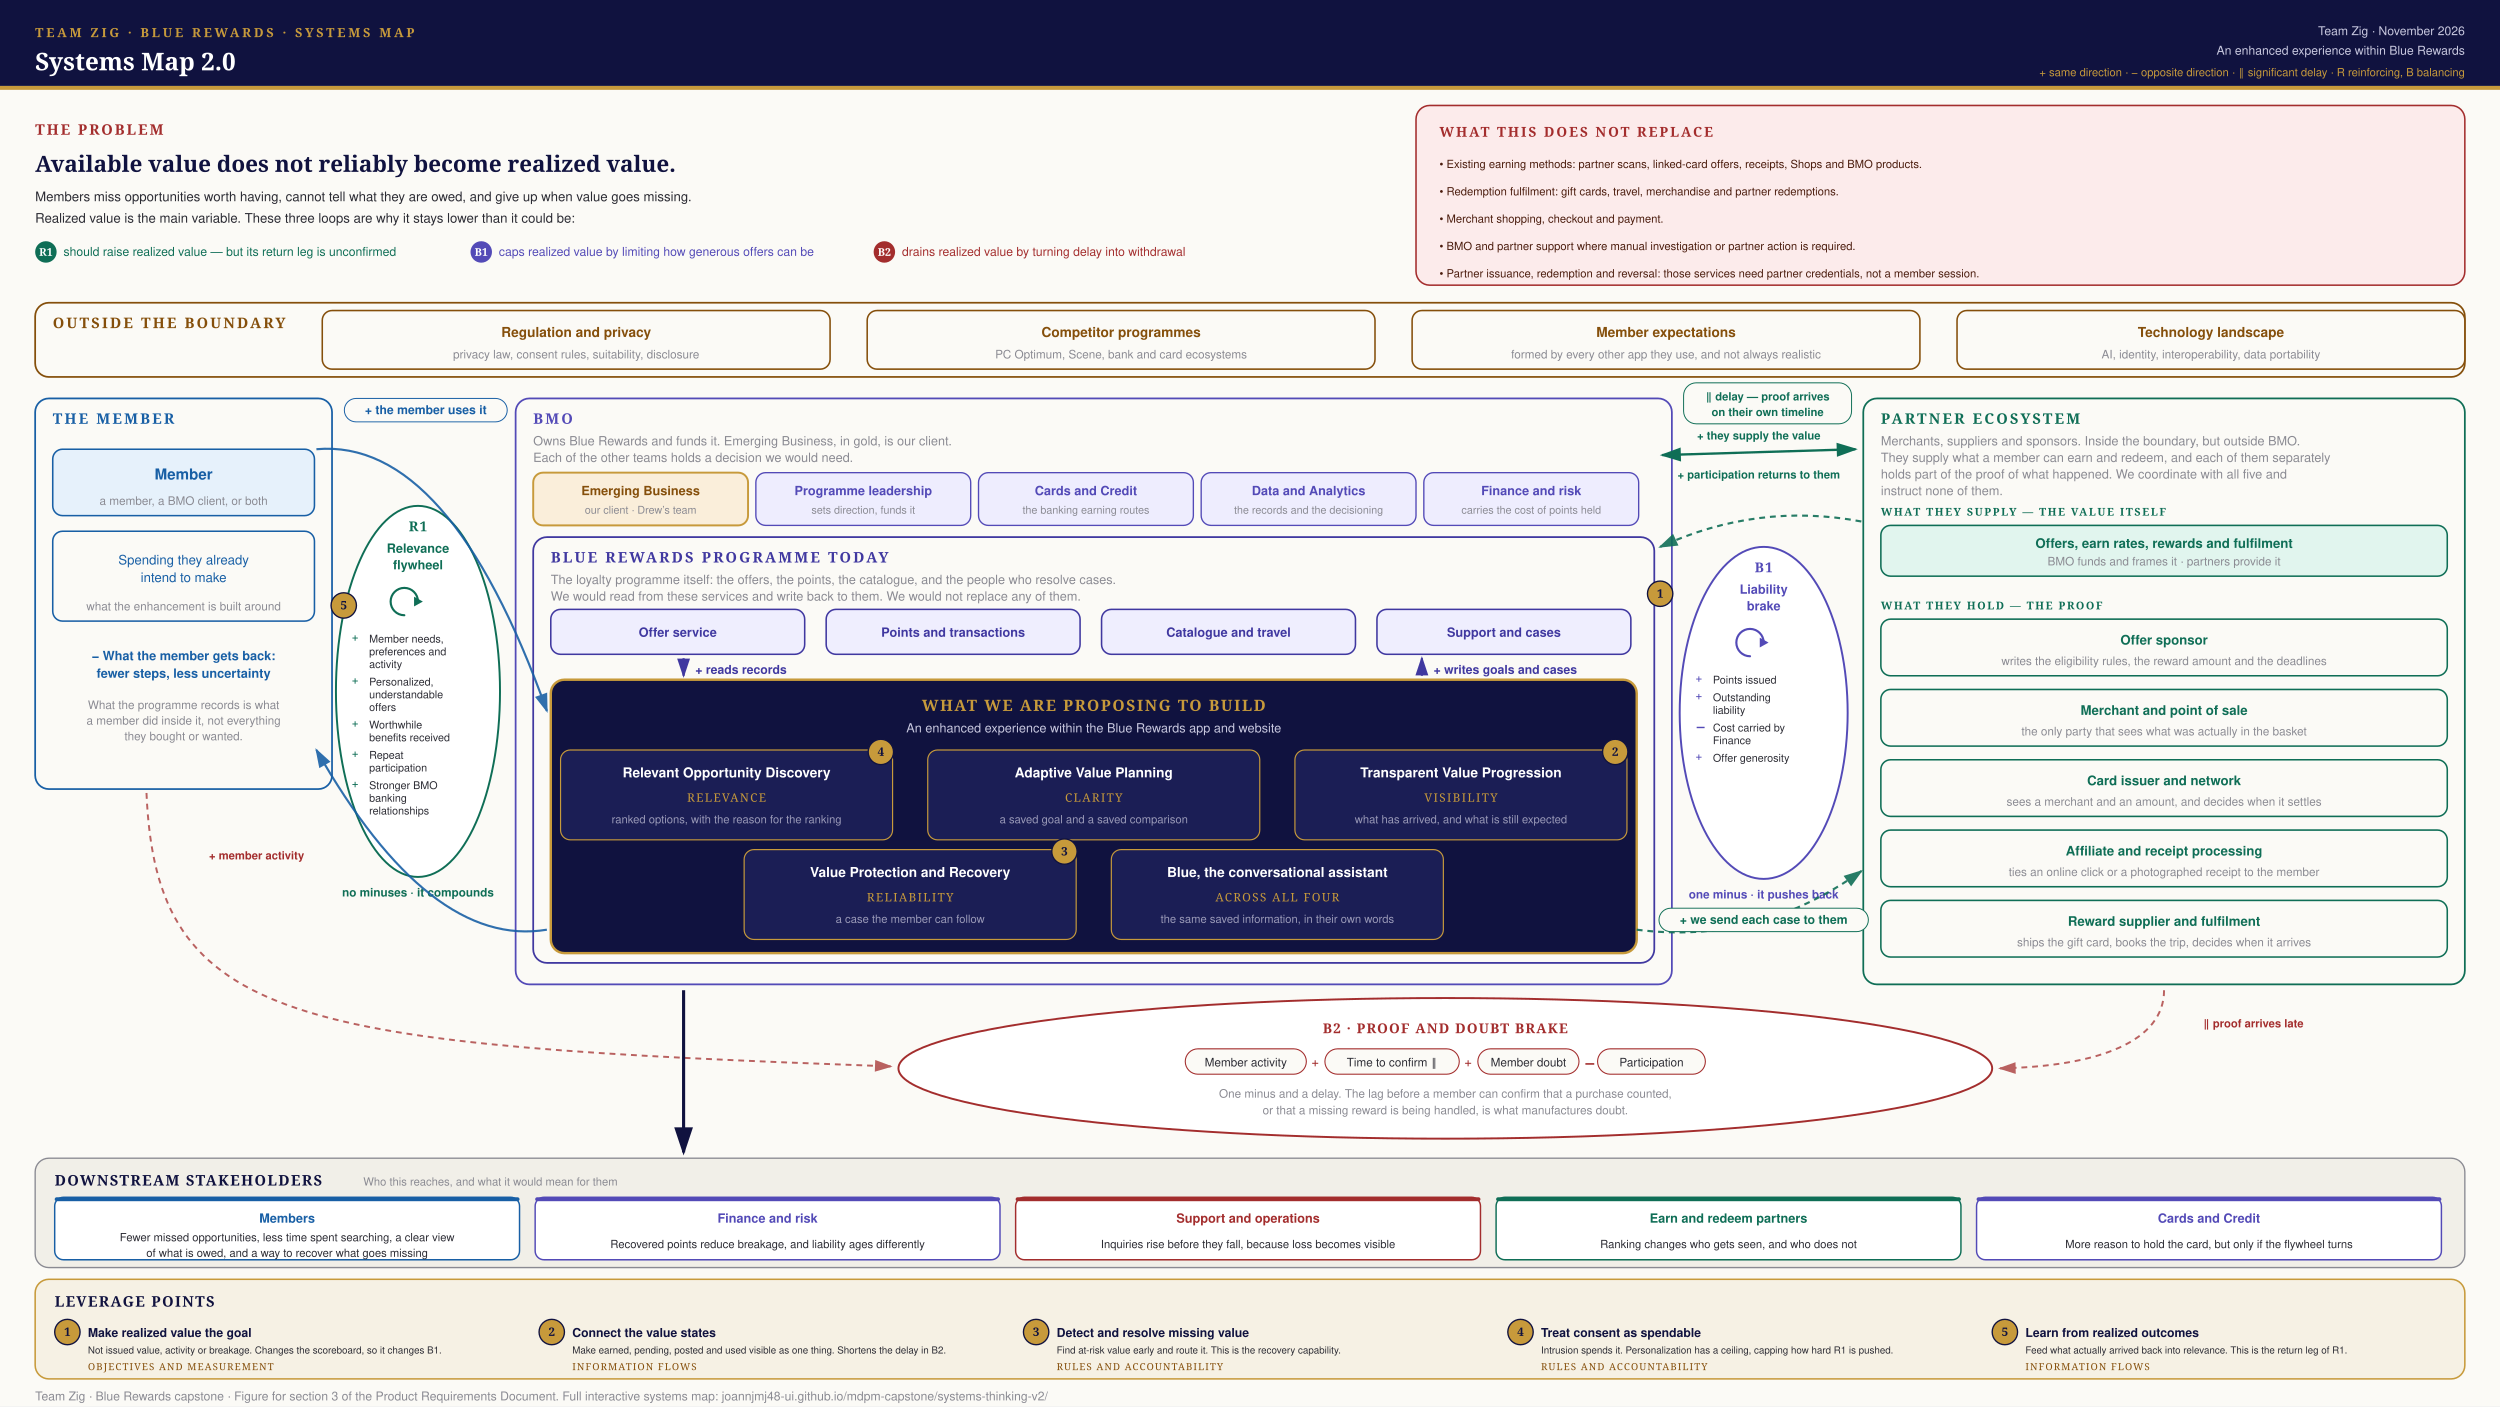
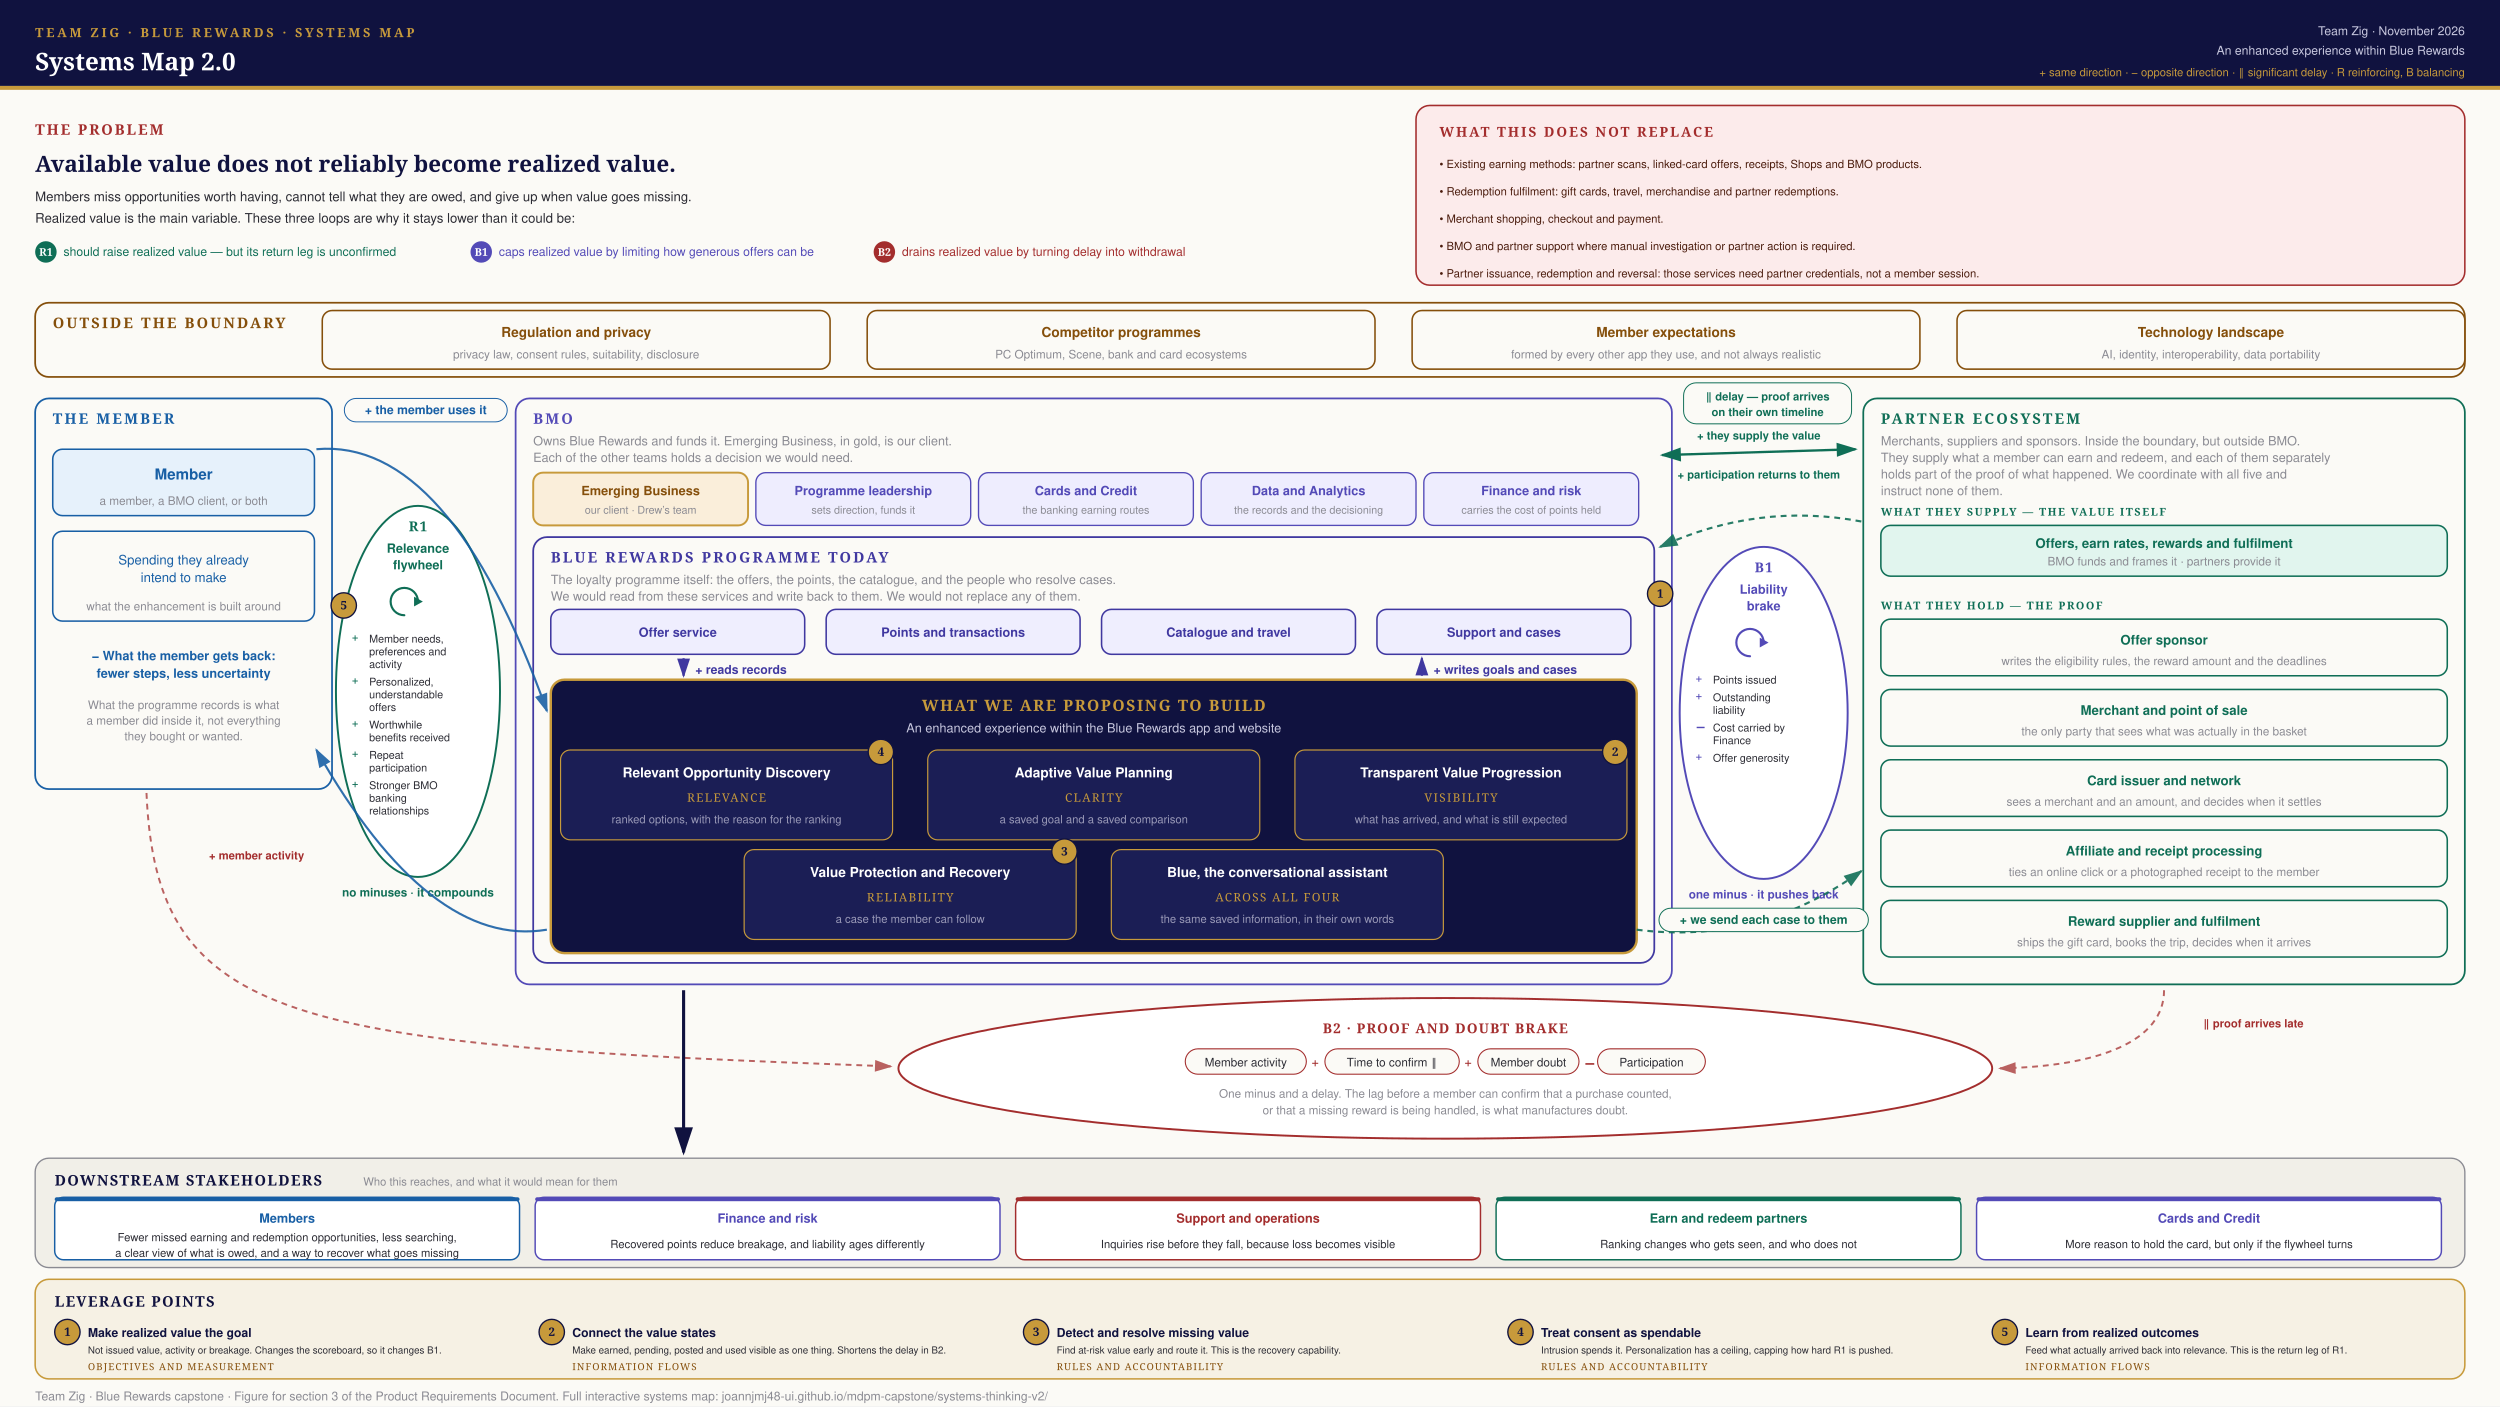
<svg xmlns="http://www.w3.org/2000/svg" width="2560" height="1440" viewBox="0 0 2560 1440">
  <defs>
    <marker id="ar_185FA5" markerWidth="10" markerHeight="10" refX="8" refY="3" orient="auto" markerUnits="strokeWidth">
      <path d="M0,0 L9,3 L0,6 Z" fill="#185FA5" />
    </marker>
    <marker id="as_185FA5" markerWidth="10" markerHeight="10" refX="1" refY="3" orient="auto" markerUnits="strokeWidth">
      <path d="M9,0 L0,3 L9,6 Z" fill="#185FA5" />
    </marker>
    <marker id="ar_534AB7" markerWidth="10" markerHeight="10" refX="8" refY="3" orient="auto" markerUnits="strokeWidth">
      <path d="M0,0 L9,3 L0,6 Z" fill="#534AB7" />
    </marker>
    <marker id="as_534AB7" markerWidth="10" markerHeight="10" refX="1" refY="3" orient="auto" markerUnits="strokeWidth">
      <path d="M9,0 L0,3 L9,6 Z" fill="#534AB7" />
    </marker>
    <marker id="ar_0F6E56" markerWidth="10" markerHeight="10" refX="8" refY="3" orient="auto" markerUnits="strokeWidth">
      <path d="M0,0 L9,3 L0,6 Z" fill="#0F6E56" />
    </marker>
    <marker id="as_0F6E56" markerWidth="10" markerHeight="10" refX="1" refY="3" orient="auto" markerUnits="strokeWidth">
      <path d="M9,0 L0,3 L9,6 Z" fill="#0F6E56" />
    </marker>
    <marker id="ar_854F0B" markerWidth="10" markerHeight="10" refX="8" refY="3" orient="auto" markerUnits="strokeWidth">
      <path d="M0,0 L9,3 L0,6 Z" fill="#854F0B" />
    </marker>
    <marker id="as_854F0B" markerWidth="10" markerHeight="10" refX="1" refY="3" orient="auto" markerUnits="strokeWidth">
      <path d="M9,0 L0,3 L9,6 Z" fill="#854F0B" />
    </marker>
    <marker id="ar_8a8a92" markerWidth="10" markerHeight="10" refX="8" refY="3" orient="auto" markerUnits="strokeWidth">
      <path d="M0,0 L9,3 L0,6 Z" fill="#8a8a92" />
    </marker>
    <marker id="as_8a8a92" markerWidth="10" markerHeight="10" refX="1" refY="3" orient="auto" markerUnits="strokeWidth">
      <path d="M9,0 L0,3 L9,6 Z" fill="#8a8a92" />
    </marker>
    <marker id="ar_C79A3B" markerWidth="10" markerHeight="10" refX="8" refY="3" orient="auto" markerUnits="strokeWidth">
      <path d="M0,0 L9,3 L0,6 Z" fill="#C79A3B" />
    </marker>
    <marker id="as_C79A3B" markerWidth="10" markerHeight="10" refX="1" refY="3" orient="auto" markerUnits="strokeWidth">
      <path d="M9,0 L0,3 L9,6 Z" fill="#C79A3B" />
    </marker>
    <marker id="ar_10123f" markerWidth="10" markerHeight="10" refX="8" refY="3" orient="auto" markerUnits="strokeWidth">
      <path d="M0,0 L9,3 L0,6 Z" fill="#10123f" />
    </marker>
    <marker id="as_10123f" markerWidth="10" markerHeight="10" refX="1" refY="3" orient="auto" markerUnits="strokeWidth">
      <path d="M9,0 L0,3 L9,6 Z" fill="#10123f" />
    </marker>
    <marker id="ar_A32D2D" markerWidth="10" markerHeight="10" refX="8" refY="3" orient="auto" markerUnits="strokeWidth">
      <path d="M0,0 L9,3 L0,6 Z" fill="#A32D2D" />
    </marker>
    <marker id="as_A32D2D" markerWidth="10" markerHeight="10" refX="1" refY="3" orient="auto" markerUnits="strokeWidth">
      <path d="M9,0 L0,3 L9,6 Z" fill="#A32D2D" />
    </marker>
    <marker id="ar_4038A0" markerWidth="10" markerHeight="10" refX="8" refY="3" orient="auto" markerUnits="strokeWidth">
      <path d="M0,0 L9,3 L0,6 Z" fill="#4038A0" />
    </marker>
    <marker id="as_4038A0" markerWidth="10" markerHeight="10" refX="1" refY="3" orient="auto" markerUnits="strokeWidth">
      <path d="M9,0 L0,3 L9,6 Z" fill="#4038A0" />
    </marker>
  </defs>
  <rect width="2560" height="1440" fill="#fbfaf6" />
  <rect width="2560" height="88" fill="#10123f" />
  <rect y="88" width="2560" height="4" fill="#C79A3B" />
  <text x="36" y="38" font-family="Georgia,serif" font-size="13" fill="#C79A3B" letter-spacing="2.8" font-weight="700">TEAM ZIG  ·  BLUE REWARDS  ·  SYSTEMS MAP</text>
  <text x="36" y="72" font-family="Georgia,serif" font-size="25" fill="#ffffff" font-weight="700">Systems Map 2.0</text>
  <text x="2524" y="36" text-anchor="end" font-family="Helvetica,Arial,sans-serif" font-size="12.5" fill="#c9c9e0">Team Zig · November 2026</text>
  <text x="2524" y="56" text-anchor="end" font-family="Helvetica,Arial,sans-serif" font-size="12.5" fill="#c9c9e0">An enhanced experience within Blue Rewards</text>
  <text x="2524" y="78" text-anchor="end" font-family="Helvetica,Arial,sans-serif" font-size="11.5" fill="#C79A3B">+ same direction · − opposite direction · ‖ significant delay · R reinforcing, B balancing</text>
  <text x="36" y="138" font-family="Georgia,serif" font-size="15" fill="#A32D2D" font-weight="700" letter-spacing="2">THE PROBLEM</text>
  <text x="36" y="176" font-family="Georgia,serif" font-size="23" fill="#10123f" font-weight="700">Available value does not reliably become realized value.</text>
  <text x="36" y="206" font-family="Helvetica,Arial,sans-serif" font-size="13.5" fill="#2b2b33">Members miss opportunities worth having, cannot tell what they are owed, and give up when value goes missing.</text>
  <text x="36" y="228" font-family="Helvetica,Arial,sans-serif" font-size="13.5" fill="#2b2b33">Realized value is the main variable. These three loops are why it stays lower than it could be:</text>
  <circle cx="47" cy="258" r="11" fill="#0F6E56" />
  <text x="47" y="262" text-anchor="middle" font-family="Georgia,serif" font-size="11" fill="#ffffff" font-weight="700">R1</text>
  <text x="65" y="262" font-family="Helvetica,Arial,sans-serif" font-size="12.5" fill="#0F6E56">should raise realized value — but its return leg is unconfirmed</text>
  <circle cx="492.8" cy="258" r="11" fill="#534AB7" />
  <text x="492.8" y="262" text-anchor="middle" font-family="Georgia,serif" font-size="11" fill="#ffffff" font-weight="700">B1</text>
  <text x="510.8" y="262" font-family="Helvetica,Arial,sans-serif" font-size="12.5" fill="#534AB7">caps realized value by limiting how generous offers can be</text>
  <circle cx="905.6" cy="258" r="11" fill="#A32D2D" />
  <text x="905.6" y="262" text-anchor="middle" font-family="Georgia,serif" font-size="11" fill="#ffffff" font-weight="700">B2</text>
  <text x="923.6" y="262" font-family="Helvetica,Arial,sans-serif" font-size="12.5" fill="#A32D2D">drains realized value by turning delay into withdrawal</text>
  <rect x="1450" y="108" width="1074" height="184" rx="14" fill="#FCEBEB" stroke="#A32D2D" stroke-width="1.6" />
  <text x="1474" y="140" font-family="Georgia,serif" font-size="14" fill="#A32D2D" font-weight="700" letter-spacing="2">WHAT THIS DOES NOT REPLACE</text>
  <text x="1474" y="172" font-family="Helvetica,Arial,sans-serif" font-size="11.5" fill="#4A1B0C">•  Existing earning methods: partner scans, linked-card offers, receipts, Shops and BMO products.</text>
  <text x="1474" y="200" font-family="Helvetica,Arial,sans-serif" font-size="11.5" fill="#4A1B0C">•  Redemption fulfilment: gift cards, travel, merchandise and partner redemptions.</text>
  <text x="1474" y="228" font-family="Helvetica,Arial,sans-serif" font-size="11.5" fill="#4A1B0C">•  Merchant shopping, checkout and payment.</text>
  <text x="1474" y="256" font-family="Helvetica,Arial,sans-serif" font-size="11.5" fill="#4A1B0C">•  BMO and partner support where manual investigation or partner action is required.</text>
  <text x="1474" y="284" font-family="Helvetica,Arial,sans-serif" font-size="11.5" fill="#4A1B0C">•  Partner issuance, redemption and reversal: those services need partner credentials, not a member session.</text>
  <rect x="36" y="310" width="2488" height="76" rx="14" fill="none" stroke="#854F0B" stroke-width="1.8" />
  <text x="54" y="336" font-family="Georgia,serif" font-size="15" fill="#854F0B" font-weight="700" letter-spacing="2.2">OUTSIDE THE BOUNDARY</text>
  <rect x="330" y="318" width="520" height="60" rx="10" fill="#fbfaf6" stroke="#854F0B" stroke-width="1.6" />
  <text x="590.0" y="345.0" text-anchor="middle" font-family="Helvetica,Arial,sans-serif" font-size="14" fill="#854F0B" font-weight="700">Regulation and privacy</text>
  <text x="590.0" y="367" text-anchor="middle" font-family="Helvetica,Arial,sans-serif" font-size="12" fill="#8a8a92">privacy law, consent rules, suitability, disclosure</text>
  <rect x="888" y="318" width="520" height="60" rx="10" fill="#fbfaf6" stroke="#854F0B" stroke-width="1.6" />
  <text x="1148.0" y="345.0" text-anchor="middle" font-family="Helvetica,Arial,sans-serif" font-size="14" fill="#854F0B" font-weight="700">Competitor programmes</text>
  <text x="1148.0" y="367" text-anchor="middle" font-family="Helvetica,Arial,sans-serif" font-size="12" fill="#8a8a92">PC Optimum, Scene, bank and card ecosystems</text>
  <rect x="1446" y="318" width="520" height="60" rx="10" fill="#fbfaf6" stroke="#854F0B" stroke-width="1.6" />
  <text x="1706.0" y="345.0" text-anchor="middle" font-family="Helvetica,Arial,sans-serif" font-size="14" fill="#854F0B" font-weight="700">Member expectations</text>
  <text x="1706.0" y="367" text-anchor="middle" font-family="Helvetica,Arial,sans-serif" font-size="12" fill="#8a8a92">formed by every other app they use, and not always realistic</text>
  <rect x="2004" y="318" width="520" height="60" rx="10" fill="#fbfaf6" stroke="#854F0B" stroke-width="1.6" />
  <text x="2264.0" y="345.0" text-anchor="middle" font-family="Helvetica,Arial,sans-serif" font-size="14" fill="#854F0B" font-weight="700">Technology landscape</text>
  <text x="2264.0" y="367" text-anchor="middle" font-family="Helvetica,Arial,sans-serif" font-size="12" fill="#8a8a92">AI, identity, interoperability, data portability</text>
  <rect x="36" y="408" width="304" height="400" rx="14" fill="none" stroke="#185FA5" stroke-width="1.8" />
  <text x="54" y="434" font-family="Georgia,serif" font-size="15" fill="#185FA5" font-weight="700" letter-spacing="2.2">THE MEMBER</text>
  <rect x="54" y="460" width="268" height="68" rx="10" fill="#E6F1FB" stroke="#185FA5" stroke-width="1.6" />
  <text x="188.0" y="491.0" text-anchor="middle" font-family="Helvetica,Arial,sans-serif" font-size="15.5" fill="#185FA5" font-weight="700">Member</text>
  <text x="188.0" y="517" text-anchor="middle" font-family="Helvetica,Arial,sans-serif" font-size="12" fill="#8a8a92">a member, a BMO client, or both</text>
  <rect x="54" y="544" width="268" height="92" rx="10" fill="#fbfaf6" stroke="#185FA5" stroke-width="1.6" />
  <text x="188.0" y="578.0" text-anchor="middle" font-family="Helvetica,Arial,sans-serif" font-size="13.5" fill="#185FA5" font-weight="400">Spending they already</text>
  <text x="188.0" y="596.0" text-anchor="middle" font-family="Helvetica,Arial,sans-serif" font-size="13.5" fill="#185FA5" font-weight="400">intend to make</text>
  <text x="188.0" y="625" text-anchor="middle" font-family="Helvetica,Arial,sans-serif" font-size="12" fill="#8a8a92">what the enhancement is built around</text>
  <text x="188" y="676" text-anchor="middle" font-family="Helvetica,Arial,sans-serif" font-size="13" fill="#185FA5" font-weight="700">−  What the member gets back:</text>
  <text x="188" y="694" text-anchor="middle" font-family="Helvetica,Arial,sans-serif" font-size="13" fill="#185FA5" font-weight="700">fewer steps, less uncertainty</text>
  <text x="188" y="726" text-anchor="middle" font-family="Helvetica,Arial,sans-serif" font-size="12" fill="#8a8a92">What the programme records is what</text>
  <text x="188" y="742" text-anchor="middle" font-family="Helvetica,Arial,sans-serif" font-size="12" fill="#8a8a92">a member did inside it, not everything</text>
  <text x="188" y="758" text-anchor="middle" font-family="Helvetica,Arial,sans-serif" font-size="12" fill="#8a8a92">they bought or wanted.</text>
  <ellipse cx="428" cy="708" rx="84" ry="190" fill="#ffffff" stroke="#0F6E56" stroke-width="2" />
  <text x="428" y="544" text-anchor="middle" font-family="Georgia,serif" font-size="14" fill="#0F6E56" font-weight="700" letter-spacing="1.2">R1</text>
  <text x="428" y="566" text-anchor="middle" font-family="Helvetica,Arial,sans-serif" font-size="13" fill="#0F6E56" font-weight="700">Relevance</text>
  <text x="428" y="583" text-anchor="middle" font-family="Helvetica,Arial,sans-serif" font-size="13" fill="#0F6E56" font-weight="700">flywheel</text>
  <path d="M414,630 A 14 14 0 1 1 428,616" fill="none" stroke="#0F6E56" stroke-width="2.2" stroke-linecap="round" />
  <path d="M424,611 L433,616 L424,621 Z" fill="#0F6E56" />
  <text x="360" y="658" font-family="Georgia,serif" font-size="13" fill="#0F6E56" font-weight="700">+</text>
  <text x="378" y="658" font-family="Helvetica,Arial,sans-serif" font-size="11" fill="#2b2b33">Member needs,</text>
  <text x="378" y="671" font-family="Helvetica,Arial,sans-serif" font-size="11" fill="#2b2b33">preferences and</text>
  <text x="378" y="684" font-family="Helvetica,Arial,sans-serif" font-size="11" fill="#2b2b33">activity</text>
  <text x="360" y="702" font-family="Georgia,serif" font-size="13" fill="#0F6E56" font-weight="700">+</text>
  <text x="378" y="702" font-family="Helvetica,Arial,sans-serif" font-size="11" fill="#2b2b33">Personalized,</text>
  <text x="378" y="715" font-family="Helvetica,Arial,sans-serif" font-size="11" fill="#2b2b33">understandable</text>
  <text x="378" y="728" font-family="Helvetica,Arial,sans-serif" font-size="11" fill="#2b2b33">offers</text>
  <text x="360" y="746" font-family="Georgia,serif" font-size="13" fill="#0F6E56" font-weight="700">+</text>
  <text x="378" y="746" font-family="Helvetica,Arial,sans-serif" font-size="11" fill="#2b2b33">Worthwhile</text>
  <text x="378" y="759" font-family="Helvetica,Arial,sans-serif" font-size="11" fill="#2b2b33">benefits received</text>
  <text x="360" y="777" font-family="Georgia,serif" font-size="13" fill="#0F6E56" font-weight="700">+</text>
  <text x="378" y="777" font-family="Helvetica,Arial,sans-serif" font-size="11" fill="#2b2b33">Repeat</text>
  <text x="378" y="790" font-family="Helvetica,Arial,sans-serif" font-size="11" fill="#2b2b33">participation</text>
  <text x="360" y="808" font-family="Georgia,serif" font-size="13" fill="#0F6E56" font-weight="700">+</text>
  <text x="378" y="808" font-family="Helvetica,Arial,sans-serif" font-size="11" fill="#2b2b33">Stronger BMO</text>
  <text x="378" y="821" font-family="Helvetica,Arial,sans-serif" font-size="11" fill="#2b2b33">banking</text>
  <text x="378" y="834" font-family="Helvetica,Arial,sans-serif" font-size="11" fill="#2b2b33">relationships</text>
  <text x="428" y="918" text-anchor="middle" font-family="Helvetica,Arial,sans-serif" font-size="12" fill="#0F6E56" font-weight="700">no minuses · it compounds</text>
  <rect x="528" y="408" width="1184" height="600" rx="14" fill="none" stroke="#534AB7" stroke-width="1.8" />
  <text x="546" y="434" font-family="Georgia,serif" font-size="15" fill="#534AB7" font-weight="700" letter-spacing="2.2">BMO</text>
  <text x="546" y="456" font-family="Helvetica,Arial,sans-serif" font-size="13" fill="#8a8a92">Owns Blue Rewards and funds it. Emerging Business, in gold, is our client.</text>
  <text x="546" y="473" font-family="Helvetica,Arial,sans-serif" font-size="13" fill="#8a8a92">Each of the other teams holds a decision we would need.</text>
  <rect x="546" y="484" width="220" height="54" rx="10" fill="#FAEEDA" stroke="#C79A3B" stroke-width="2" />
  <text x="656" y="507" text-anchor="middle" font-family="Helvetica,Arial,sans-serif" font-size="13" fill="#854F0B" font-weight="700">Emerging Business</text>
  <text x="656" y="526" text-anchor="middle" font-family="Helvetica,Arial,sans-serif" font-size="11" fill="#8a8a92">our client · Drew’s team</text>
  <rect x="774" y="484" width="220" height="54" rx="10" fill="#EEEDFE" stroke="#534AB7" stroke-width="1.4" />
  <text x="884" y="507" text-anchor="middle" font-family="Helvetica,Arial,sans-serif" font-size="13" fill="#534AB7" font-weight="700">Programme leadership</text>
  <text x="884" y="526" text-anchor="middle" font-family="Helvetica,Arial,sans-serif" font-size="11" fill="#8a8a92">sets direction, funds it</text>
  <rect x="1002" y="484" width="220" height="54" rx="10" fill="#EEEDFE" stroke="#534AB7" stroke-width="1.4" />
  <text x="1112" y="507" text-anchor="middle" font-family="Helvetica,Arial,sans-serif" font-size="13" fill="#534AB7" font-weight="700">Cards and Credit</text>
  <text x="1112" y="526" text-anchor="middle" font-family="Helvetica,Arial,sans-serif" font-size="11" fill="#8a8a92">the banking earning routes</text>
  <rect x="1230" y="484" width="220" height="54" rx="10" fill="#EEEDFE" stroke="#534AB7" stroke-width="1.4" />
  <text x="1340" y="507" text-anchor="middle" font-family="Helvetica,Arial,sans-serif" font-size="13" fill="#534AB7" font-weight="700">Data and Analytics</text>
  <text x="1340" y="526" text-anchor="middle" font-family="Helvetica,Arial,sans-serif" font-size="11" fill="#8a8a92">the records and the decisioning</text>
  <rect x="1458" y="484" width="220" height="54" rx="10" fill="#EEEDFE" stroke="#534AB7" stroke-width="1.4" />
  <text x="1568" y="507" text-anchor="middle" font-family="Helvetica,Arial,sans-serif" font-size="13" fill="#534AB7" font-weight="700">Finance and risk</text>
  <text x="1568" y="526" text-anchor="middle" font-family="Helvetica,Arial,sans-serif" font-size="11" fill="#8a8a92">carries the cost of points held</text>
  <rect x="546" y="550" width="1148" height="436" rx="14" fill="none" stroke="#4038A0" stroke-width="1.8" />
  <text x="564" y="576" font-family="Georgia,serif" font-size="15" fill="#4038A0" font-weight="700" letter-spacing="2.2">BLUE REWARDS PROGRAMME TODAY</text>
  <text x="564" y="598" font-family="Helvetica,Arial,sans-serif" font-size="13" fill="#8a8a92">The loyalty programme itself: the offers, the points, the catalogue, and the people who resolve cases.</text>
  <text x="564" y="615" font-family="Helvetica,Arial,sans-serif" font-size="13" fill="#8a8a92">We would read from these services and write back to them. We would not replace any of them.</text>
  <rect x="564" y="624" width="260" height="46" rx="10" fill="#EFEEFE" stroke="#4038A0" stroke-width="1.6" />
  <text x="694.0" y="652.0" text-anchor="middle" font-family="Helvetica,Arial,sans-serif" font-size="13" fill="#4038A0" font-weight="700">Offer service</text>
  <rect x="846" y="624" width="260" height="46" rx="10" fill="#EFEEFE" stroke="#4038A0" stroke-width="1.6" />
  <text x="976.0" y="652.0" text-anchor="middle" font-family="Helvetica,Arial,sans-serif" font-size="13" fill="#4038A0" font-weight="700">Points and transactions</text>
  <rect x="1128" y="624" width="260" height="46" rx="10" fill="#EFEEFE" stroke="#4038A0" stroke-width="1.6" />
  <text x="1258.0" y="652.0" text-anchor="middle" font-family="Helvetica,Arial,sans-serif" font-size="13" fill="#4038A0" font-weight="700">Catalogue and travel</text>
  <rect x="1410" y="624" width="260" height="46" rx="10" fill="#EFEEFE" stroke="#4038A0" stroke-width="1.6" />
  <text x="1540.0" y="652.0" text-anchor="middle" font-family="Helvetica,Arial,sans-serif" font-size="13" fill="#4038A0" font-weight="700">Support and cases</text>
  <rect x="564" y="696" width="1112" height="280" rx="14" fill="#10123f" stroke="#C79A3B" stroke-width="2.5" />
  <text x="1120" y="728" text-anchor="middle" font-family="Georgia,serif" font-size="16" fill="#C79A3B" font-weight="700" letter-spacing="1.6">WHAT WE ARE PROPOSING TO BUILD</text>
  <text x="1120" y="750" text-anchor="middle" font-family="Helvetica,Arial,sans-serif" font-size="13" fill="#c9c9e0">An enhanced experience within the Blue Rewards app and website</text>
  <rect x="574" y="768" width="340" height="92" rx="10" fill="#1b1e55" stroke="#C79A3B" stroke-width="1.2" />
  <text x="744" y="796" text-anchor="middle" font-family="Helvetica,Arial,sans-serif" font-size="14" fill="#ffffff" font-weight="700">Relevant Opportunity Discovery</text>
  <text x="744" y="821" text-anchor="middle" font-family="Georgia,serif" font-size="12" fill="#C79A3B" letter-spacing="1.4">RELEVANCE</text>
  <text x="744" y="843" text-anchor="middle" font-family="Helvetica,Arial,sans-serif" font-size="11.5" fill="#9a9ab8">ranked options, with the reason for the ranking</text>
  <rect x="950" y="768" width="340" height="92" rx="10" fill="#1b1e55" stroke="#C79A3B" stroke-width="1.2" />
  <text x="1120" y="796" text-anchor="middle" font-family="Helvetica,Arial,sans-serif" font-size="14" fill="#ffffff" font-weight="700">Adaptive Value Planning</text>
  <text x="1120" y="821" text-anchor="middle" font-family="Georgia,serif" font-size="12" fill="#C79A3B" letter-spacing="1.4">CLARITY</text>
  <text x="1120" y="843" text-anchor="middle" font-family="Helvetica,Arial,sans-serif" font-size="11.5" fill="#9a9ab8">a saved goal and a saved comparison</text>
  <rect x="1326" y="768" width="340" height="92" rx="10" fill="#1b1e55" stroke="#C79A3B" stroke-width="1.2" />
  <text x="1496" y="796" text-anchor="middle" font-family="Helvetica,Arial,sans-serif" font-size="14" fill="#ffffff" font-weight="700">Transparent Value Progression</text>
  <text x="1496" y="821" text-anchor="middle" font-family="Georgia,serif" font-size="12" fill="#C79A3B" letter-spacing="1.4">VISIBILITY</text>
  <text x="1496" y="843" text-anchor="middle" font-family="Helvetica,Arial,sans-serif" font-size="11.5" fill="#9a9ab8">what has arrived, and what is still expected</text>
  <rect x="762" y="870" width="340" height="92" rx="10" fill="#1b1e55" stroke="#C79A3B" stroke-width="1.2" />
  <text x="932" y="898" text-anchor="middle" font-family="Helvetica,Arial,sans-serif" font-size="14" fill="#ffffff" font-weight="700">Value Protection and Recovery</text>
  <text x="932" y="923" text-anchor="middle" font-family="Georgia,serif" font-size="12" fill="#C79A3B" letter-spacing="1.4">RELIABILITY</text>
  <text x="932" y="945" text-anchor="middle" font-family="Helvetica,Arial,sans-serif" font-size="11.5" fill="#9a9ab8">a case the member can follow</text>
  <rect x="1138" y="870" width="340" height="92" rx="10" fill="#1b1e55" stroke="#C79A3B" stroke-width="1.2" />
  <text x="1308" y="898" text-anchor="middle" font-family="Helvetica,Arial,sans-serif" font-size="14" fill="#ffffff" font-weight="700">Blue, the conversational assistant</text>
  <text x="1308" y="923" text-anchor="middle" font-family="Georgia,serif" font-size="12" fill="#C79A3B" letter-spacing="1.4">ACROSS ALL FOUR</text>
  <text x="1308" y="945" text-anchor="middle" font-family="Helvetica,Arial,sans-serif" font-size="11.5" fill="#9a9ab8">the same saved information, in their own words</text>
  <ellipse cx="1806" cy="730" rx="86" ry="170" fill="#ffffff" stroke="#534AB7" stroke-width="2" />
  <text x="1806" y="586" text-anchor="middle" font-family="Georgia,serif" font-size="14" fill="#534AB7" font-weight="700" letter-spacing="1.2">B1</text>
  <text x="1806" y="608" text-anchor="middle" font-family="Helvetica,Arial,sans-serif" font-size="13" fill="#534AB7" font-weight="700">Liability</text>
  <text x="1806" y="625" text-anchor="middle" font-family="Helvetica,Arial,sans-serif" font-size="13" fill="#534AB7" font-weight="700">brake</text>
  <path d="M1792,672 A 14 14 0 1 1 1806,658" fill="none" stroke="#534AB7" stroke-width="2.2" stroke-linecap="round" />
  <path d="M1802,653 L1811,658 L1802,663 Z" fill="#534AB7" />
  <text x="1736" y="700" font-family="Georgia,serif" font-size="13" fill="#534AB7" font-weight="700">+</text>
  <text x="1754" y="700" font-family="Helvetica,Arial,sans-serif" font-size="11" fill="#2b2b33">Points issued</text>
  <text x="1736" y="718" font-family="Georgia,serif" font-size="13" fill="#534AB7" font-weight="700">+</text>
  <text x="1754" y="718" font-family="Helvetica,Arial,sans-serif" font-size="11" fill="#2b2b33">Outstanding</text>
  <text x="1754" y="731" font-family="Helvetica,Arial,sans-serif" font-size="11" fill="#2b2b33">liability</text>
  <text x="1736" y="749" font-family="Georgia,serif" font-size="13" fill="#534AB7" font-weight="700">−</text>
  <text x="1754" y="749" font-family="Helvetica,Arial,sans-serif" font-size="11" fill="#2b2b33">Cost carried by</text>
  <text x="1754" y="762" font-family="Helvetica,Arial,sans-serif" font-size="11" fill="#2b2b33">Finance</text>
  <text x="1736" y="780" font-family="Georgia,serif" font-size="13" fill="#534AB7" font-weight="700">+</text>
  <text x="1754" y="780" font-family="Helvetica,Arial,sans-serif" font-size="11" fill="#2b2b33">Offer generosity</text>
  <text x="1806" y="920" text-anchor="middle" font-family="Helvetica,Arial,sans-serif" font-size="12" fill="#534AB7" font-weight="700">one minus · it pushes back</text>
  <rect x="1908" y="408" width="616" height="600" rx="14" fill="none" stroke="#0F6E56" stroke-width="1.8" />
  <text x="1926" y="434" font-family="Georgia,serif" font-size="15" fill="#0F6E56" font-weight="700" letter-spacing="2.2">PARTNER ECOSYSTEM</text>
  <text x="1926" y="456" font-family="Helvetica,Arial,sans-serif" font-size="13" fill="#8a8a92">Merchants, suppliers and sponsors. Inside the boundary, but outside BMO.</text>
  <text x="1926" y="473" font-family="Helvetica,Arial,sans-serif" font-size="13" fill="#8a8a92">They supply what a member can earn and redeem, and each of them separately</text>
  <text x="1926" y="490" font-family="Helvetica,Arial,sans-serif" font-size="13" fill="#8a8a92">holds part of the proof of what happened. We coordinate with all five and</text>
  <text x="1926" y="507" font-family="Helvetica,Arial,sans-serif" font-size="13" fill="#8a8a92">instruct none of them.</text>
  <text x="1926" y="528" font-family="Georgia,serif" font-size="11" fill="#0F6E56" font-weight="700" letter-spacing="1.6">WHAT THEY SUPPLY — THE VALUE ITSELF</text>
  <rect x="1926" y="538" width="580" height="52" rx="10" fill="#E1F5EE" stroke="#0F6E56" stroke-width="1.6" />
  <text x="2216.0" y="561.0" text-anchor="middle" font-family="Helvetica,Arial,sans-serif" font-size="13.5" fill="#0F6E56" font-weight="700">Offers, earn rates, rewards and fulfilment</text>
  <text x="2216.0" y="579" text-anchor="middle" font-family="Helvetica,Arial,sans-serif" font-size="12" fill="#8a8a92">BMO funds and frames it · partners provide it</text>
  <text x="1926" y="624" font-family="Georgia,serif" font-size="11" fill="#0F6E56" font-weight="700" letter-spacing="1.6">WHAT THEY HOLD — THE PROOF</text>
  <rect x="1926" y="634" width="580" height="58" rx="10" fill="#fbfaf6" stroke="#0F6E56" stroke-width="1.6" />
  <text x="2216.0" y="660.0" text-anchor="middle" font-family="Helvetica,Arial,sans-serif" font-size="13.5" fill="#0F6E56" font-weight="700">Offer sponsor</text>
  <text x="2216.0" y="681" text-anchor="middle" font-family="Helvetica,Arial,sans-serif" font-size="12" fill="#8a8a92">writes the eligibility rules, the reward amount and the deadlines</text>
  <rect x="1926" y="706" width="580" height="58" rx="10" fill="#fbfaf6" stroke="#0F6E56" stroke-width="1.6" />
  <text x="2216.0" y="732.0" text-anchor="middle" font-family="Helvetica,Arial,sans-serif" font-size="13.5" fill="#0F6E56" font-weight="700">Merchant and point of sale</text>
  <text x="2216.0" y="753" text-anchor="middle" font-family="Helvetica,Arial,sans-serif" font-size="12" fill="#8a8a92">the only party that sees what was actually in the basket</text>
  <rect x="1926" y="778" width="580" height="58" rx="10" fill="#fbfaf6" stroke="#0F6E56" stroke-width="1.6" />
  <text x="2216.0" y="804.0" text-anchor="middle" font-family="Helvetica,Arial,sans-serif" font-size="13.5" fill="#0F6E56" font-weight="700">Card issuer and network</text>
  <text x="2216.0" y="825" text-anchor="middle" font-family="Helvetica,Arial,sans-serif" font-size="12" fill="#8a8a92">sees a merchant and an amount, and decides when it settles</text>
  <rect x="1926" y="850" width="580" height="58" rx="10" fill="#fbfaf6" stroke="#0F6E56" stroke-width="1.6" />
  <text x="2216.0" y="876.0" text-anchor="middle" font-family="Helvetica,Arial,sans-serif" font-size="13.5" fill="#0F6E56" font-weight="700">Affiliate and receipt processing</text>
  <text x="2216.0" y="897" text-anchor="middle" font-family="Helvetica,Arial,sans-serif" font-size="12" fill="#8a8a92">ties an online click or a photographed receipt to the member</text>
  <rect x="1926" y="922" width="580" height="58" rx="10" fill="#fbfaf6" stroke="#0F6E56" stroke-width="1.6" />
  <text x="2216.0" y="948.0" text-anchor="middle" font-family="Helvetica,Arial,sans-serif" font-size="13.5" fill="#0F6E56" font-weight="700">Reward supplier and fulfilment</text>
  <text x="2216.0" y="969" text-anchor="middle" font-family="Helvetica,Arial,sans-serif" font-size="12" fill="#8a8a92">ships the gift card, books the trip, decides when it arrives</text>
  <path d="M324,460 Q460,448 560,728" fill="none" stroke="#185FA5" stroke-width="2.2" marker-end="url(#ar_185FA5)" opacity="0.9" />
  <rect x="352.6" y="408" width="166.8" height="24" rx="12" fill="#fbfaf6" stroke="#185FA5" stroke-width="1" />
  <text x="436" y="424" text-anchor="middle" font-family="Helvetica,Arial,sans-serif" font-size="12.5" fill="#185FA5" font-weight="700">+  the member uses it</text>
  <path d="M560,952 Q440,972 324,768" fill="none" stroke="#185FA5" stroke-width="2.2" marker-end="url(#ar_185FA5)" opacity="0.9" />
  <line x1="700" y1="674" x2="700" y2="692" stroke="#4038A0" stroke-width="2.2" marker-end="url(#ar_4038A0)" />
  <text x="712" y="690" font-family="Helvetica,Arial,sans-serif" font-size="12.5" fill="#4038A0" font-weight="700">+  reads records</text>
  <line x1="1456" y1="692" x2="1456" y2="674" stroke="#4038A0" stroke-width="2.2" marker-end="url(#ar_4038A0)" />
  <text x="1468" y="690" font-family="Helvetica,Arial,sans-serif" font-size="12.5" fill="#4038A0" font-weight="700">+  writes goals and cases</text>
  <rect x="1724" y="392" width="172" height="42" rx="13" fill="#fbfaf6" stroke="#0F6E56" stroke-width="1" />
  <text x="1810" y="410" text-anchor="middle" font-family="Helvetica,Arial,sans-serif" font-size="11.5" fill="#0F6E56" font-weight="700">‖  delay — proof arrives</text>
  <text x="1810" y="426" text-anchor="middle" font-family="Helvetica,Arial,sans-serif" font-size="11.5" fill="#0F6E56" font-weight="700">on their own timeline</text>
  <path d="M1900,460 L1702,466" fill="none" stroke="#0F6E56" stroke-width="2.4" marker-start="url(#as_0F6E56)" marker-end="url(#ar_0F6E56)" />
  <text x="1801" y="450" text-anchor="middle" font-family="Helvetica,Arial,sans-serif" font-size="11.5" fill="#0F6E56" font-weight="700">+  they supply the value</text>
  <text x="1801" y="490" text-anchor="middle" font-family="Helvetica,Arial,sans-serif" font-size="11.5" fill="#0F6E56" font-weight="700">+  participation returns to them</text>
  <path d="M1906,534 Q1800,514 1700,560" fill="none" stroke="#0F6E56" stroke-width="2.2" stroke-dasharray="6 5" marker-end="url(#ar_0F6E56)" opacity="0.9" />
  <path d="M1676,952 Q1800,968 1906,892" fill="none" stroke="#0F6E56" stroke-width="2.2" stroke-dasharray="6 5" marker-end="url(#ar_0F6E56)" opacity="0.9" />
  <rect x="1698.8" y="930" width="214.4" height="24" rx="12" fill="#fbfaf6" stroke="#0F6E56" stroke-width="1" />
  <text x="1806" y="946" text-anchor="middle" font-family="Helvetica,Arial,sans-serif" font-size="12.5" fill="#0F6E56" font-weight="700">+  we send each case to them</text>
  <circle cx="1700" cy="608" r="13" fill="#C79A3B" stroke="#10123f" stroke-width="1.4" />
  <text x="1700" y="612" text-anchor="middle" font-family="Georgia,serif" font-size="12" fill="#10123f" font-weight="700">1</text>
  <circle cx="1654" cy="770" r="13" fill="#C79A3B" stroke="#10123f" stroke-width="1.4" />
  <text x="1654" y="774" text-anchor="middle" font-family="Georgia,serif" font-size="12" fill="#10123f" font-weight="700">2</text>
  <circle cx="1090" cy="872" r="13" fill="#C79A3B" stroke="#10123f" stroke-width="1.4" />
  <text x="1090" y="876" text-anchor="middle" font-family="Georgia,serif" font-size="12" fill="#10123f" font-weight="700">3</text>
  <circle cx="902" cy="770" r="13" fill="#C79A3B" stroke="#10123f" stroke-width="1.4" />
  <text x="902" y="774" text-anchor="middle" font-family="Georgia,serif" font-size="12" fill="#10123f" font-weight="700">4</text>
  <circle cx="352" cy="620" r="13" fill="#C79A3B" stroke="#10123f" stroke-width="1.4" />
  <text x="352" y="624" text-anchor="middle" font-family="Georgia,serif" font-size="12" fill="#10123f" font-weight="700">5</text>
  <ellipse cx="1480" cy="1094" rx="560" ry="72" fill="#ffffff" stroke="#A32D2D" stroke-width="2" />
  <path d="M150,812 C160,1050 300,1070 912,1092" fill="none" stroke="#A32D2D" stroke-width="2" stroke-dasharray="6 5" marker-end="url(#ar_A32D2D)" opacity="0.75" />
  <text x="214" y="880" font-family="Helvetica,Arial,sans-serif" font-size="11.5" fill="#A32D2D" font-weight="700">+  member activity</text>
  <path d="M2216,1014 C2216,1066 2150,1092 2048,1094" fill="none" stroke="#A32D2D" stroke-width="2" stroke-dasharray="6 5" marker-end="url(#ar_A32D2D)" opacity="0.75" />
  <text x="2256" y="1052" font-family="Helvetica,Arial,sans-serif" font-size="11.5" fill="#A32D2D" font-weight="700">‖  proof arrives late</text>
  <text x="1480" y="1058" text-anchor="middle" font-family="Georgia,serif" font-size="14" fill="#A32D2D" font-weight="700" letter-spacing="1.2">B2  ·  PROOF AND DOUBT BRAKE</text>
  <rect x="1213.7" y="1074" width="124.0" height="26" rx="13" fill="#fbfaf6" stroke="#A32D2D" stroke-width="1.1" />
  <text x="1275.7" y="1092" text-anchor="middle" font-family="Helvetica,Arial,sans-serif" font-size="12" fill="#2b2b33">Member activity</text>
  <text x="1342.7" y="1094" font-family="Georgia,serif" font-size="14.5" fill="#A32D2D" font-weight="700">+</text>
  <rect x="1356.7" y="1074" width="137.6" height="26" rx="13" fill="#fbfaf6" stroke="#A32D2D" stroke-width="1.1" />
  <text x="1425.5" y="1092" text-anchor="middle" font-family="Helvetica,Arial,sans-serif" font-size="12" fill="#2b2b33">Time to confirm ‖</text>
  <text x="1499.3" y="1094" font-family="Georgia,serif" font-size="14.5" fill="#A32D2D" font-weight="700">+</text>
  <rect x="1513.3" y="1074" width="103.6" height="26" rx="13" fill="#fbfaf6" stroke="#A32D2D" stroke-width="1.1" />
  <text x="1565.1" y="1092" text-anchor="middle" font-family="Helvetica,Arial,sans-serif" font-size="12" fill="#2b2b33">Member doubt</text>
  <text x="1621.9" y="1094" font-family="Georgia,serif" font-size="14.5" fill="#A32D2D" font-weight="700">−</text>
  <rect x="1635.9" y="1074" width="110.4" height="26" rx="13" fill="#fbfaf6" stroke="#A32D2D" stroke-width="1.1" />
  <text x="1691.1" y="1092" text-anchor="middle" font-family="Helvetica,Arial,sans-serif" font-size="12" fill="#2b2b33">Participation</text>
  <text x="1480" y="1124" text-anchor="middle" font-family="Helvetica,Arial,sans-serif" font-size="12" fill="#8a8a92">One minus and a delay. The lag before a member can confirm that a purchase counted,</text>
  <text x="1480" y="1141" text-anchor="middle" font-family="Helvetica,Arial,sans-serif" font-size="12" fill="#8a8a92">or that a missing reward is being handled, is what manufactures doubt.</text>
  <line x1="700" y1="1014" x2="700" y2="1180" stroke="#10123f" stroke-width="3.2" marker-end="url(#ar_10123f)" />
  <rect x="36" y="1186" width="2488" height="112" rx="14" fill="#F1EFE8" stroke="#8a8a92" stroke-width="1.4" />
  <text x="56" y="1214" font-family="Georgia,serif" font-size="15" fill="#10123f" font-weight="700" letter-spacing="1.4">DOWNSTREAM STAKEHOLDERS</text>
  <text x="372" y="1214" font-family="Helvetica,Arial,sans-serif" font-size="11.5" fill="#8a8a92">Who this reaches, and what it would mean for them</text>
  <rect x="56" y="1226" width="476" height="64" rx="9" fill="#ffffff" stroke="#185FA5" stroke-width="1.5" />
  <rect x="56" y="1226" width="476" height="4" rx="2" fill="#185FA5" />
  <text x="294" y="1252" text-anchor="middle" font-family="Helvetica,Arial,sans-serif" font-size="13" fill="#185FA5" font-weight="700">Members</text>
-   <text x="294" y="1271" text-anchor="middle" font-family="Helvetica,Arial,sans-serif" font-size="11.5" fill="#2b2b33">Fewer missed opportunities, less time spent searching, a clear view</text>
-   <text x="294" y="1287" text-anchor="middle" font-family="Helvetica,Arial,sans-serif" font-size="11.5" fill="#2b2b33">of what is owed, and a way to recover what goes missing</text>
+   <text x="294" y="1271" text-anchor="middle" font-family="Helvetica,Arial,sans-serif" font-size="11.5" fill="#2b2b33">Fewer missed earning and redemption opportunities, less searching,</text>
+   <text x="294" y="1287" text-anchor="middle" font-family="Helvetica,Arial,sans-serif" font-size="11.5" fill="#2b2b33">a clear view of what is owed, and a way to recover what goes missing</text>
  <rect x="548" y="1226" width="476" height="64" rx="9" fill="#ffffff" stroke="#534AB7" stroke-width="1.5" />
  <rect x="548" y="1226" width="476" height="4" rx="2" fill="#534AB7" />
  <text x="786" y="1252" text-anchor="middle" font-family="Helvetica,Arial,sans-serif" font-size="13" fill="#534AB7" font-weight="700">Finance and risk</text>
  <text x="786" y="1278" text-anchor="middle" font-family="Helvetica,Arial,sans-serif" font-size="11.5" fill="#2b2b33">Recovered points reduce breakage, and liability ages differently</text>
  <rect x="1040" y="1226" width="476" height="64" rx="9" fill="#ffffff" stroke="#A32D2D" stroke-width="1.5" />
  <rect x="1040" y="1226" width="476" height="4" rx="2" fill="#A32D2D" />
  <text x="1278" y="1252" text-anchor="middle" font-family="Helvetica,Arial,sans-serif" font-size="13" fill="#A32D2D" font-weight="700">Support and operations</text>
  <text x="1278" y="1278" text-anchor="middle" font-family="Helvetica,Arial,sans-serif" font-size="11.5" fill="#2b2b33">Inquiries rise before they fall, because loss becomes visible</text>
  <rect x="1532" y="1226" width="476" height="64" rx="9" fill="#ffffff" stroke="#0F6E56" stroke-width="1.5" />
  <rect x="1532" y="1226" width="476" height="4" rx="2" fill="#0F6E56" />
  <text x="1770" y="1252" text-anchor="middle" font-family="Helvetica,Arial,sans-serif" font-size="13" fill="#0F6E56" font-weight="700">Earn and redeem partners</text>
  <text x="1770" y="1278" text-anchor="middle" font-family="Helvetica,Arial,sans-serif" font-size="11.5" fill="#2b2b33">Ranking changes who gets seen, and who does not</text>
  <rect x="2024" y="1226" width="476" height="64" rx="9" fill="#ffffff" stroke="#534AB7" stroke-width="1.5" />
  <rect x="2024" y="1226" width="476" height="4" rx="2" fill="#534AB7" />
  <text x="2262" y="1252" text-anchor="middle" font-family="Helvetica,Arial,sans-serif" font-size="13" fill="#534AB7" font-weight="700">Cards and Credit</text>
  <text x="2262" y="1278" text-anchor="middle" font-family="Helvetica,Arial,sans-serif" font-size="11.5" fill="#2b2b33">More reason to hold the card, but only if the flywheel turns</text>
  <rect x="36" y="1310" width="2488" height="102" rx="14" fill="#F6F1E4" stroke="#C79A3B" stroke-width="1.6" />
  <text x="56" y="1338" font-family="Georgia,serif" font-size="15" fill="#10123f" font-weight="700" letter-spacing="1.4">LEVERAGE POINTS</text>
  <circle cx="69" cy="1364" r="13" fill="#C79A3B" stroke="#10123f" stroke-width="1.4" />
  <text x="69" y="1368" text-anchor="middle" font-family="Georgia,serif" font-size="12" fill="#10123f" font-weight="700">1</text>
  <text x="90" y="1369" font-family="Helvetica,Arial,sans-serif" font-size="12.5" fill="#10123f" font-weight="700">Make realized value the goal</text>
  <text x="90" y="1386" font-family="Helvetica,Arial,sans-serif" font-size="10" fill="#2b2b33">Not issued value, activity or breakage. Changes the scoreboard, so it changes B1.</text>
  <text x="90" y="1403" font-family="Georgia,serif" font-size="10" fill="#854F0B" letter-spacing="1.1">OBJECTIVES AND MEASUREMENT</text>
  <circle cx="565" cy="1364" r="13" fill="#C79A3B" stroke="#10123f" stroke-width="1.4" />
  <text x="565" y="1368" text-anchor="middle" font-family="Georgia,serif" font-size="12" fill="#10123f" font-weight="700">2</text>
  <text x="586" y="1369" font-family="Helvetica,Arial,sans-serif" font-size="12.5" fill="#10123f" font-weight="700">Connect the value states</text>
  <text x="586" y="1386" font-family="Helvetica,Arial,sans-serif" font-size="10" fill="#2b2b33">Make earned, pending, posted and used visible as one thing. Shortens the delay in B2.</text>
  <text x="586" y="1403" font-family="Georgia,serif" font-size="10" fill="#854F0B" letter-spacing="1.1">INFORMATION FLOWS</text>
  <circle cx="1061" cy="1364" r="13" fill="#C79A3B" stroke="#10123f" stroke-width="1.4" />
  <text x="1061" y="1368" text-anchor="middle" font-family="Georgia,serif" font-size="12" fill="#10123f" font-weight="700">3</text>
  <text x="1082" y="1369" font-family="Helvetica,Arial,sans-serif" font-size="12.5" fill="#10123f" font-weight="700">Detect and resolve missing value</text>
  <text x="1082" y="1386" font-family="Helvetica,Arial,sans-serif" font-size="10" fill="#2b2b33">Find at-risk value early and route it. This is the recovery capability.</text>
  <text x="1082" y="1403" font-family="Georgia,serif" font-size="10" fill="#854F0B" letter-spacing="1.1">RULES AND ACCOUNTABILITY</text>
  <circle cx="1557" cy="1364" r="13" fill="#C79A3B" stroke="#10123f" stroke-width="1.4" />
  <text x="1557" y="1368" text-anchor="middle" font-family="Georgia,serif" font-size="12" fill="#10123f" font-weight="700">4</text>
  <text x="1578" y="1369" font-family="Helvetica,Arial,sans-serif" font-size="12.5" fill="#10123f" font-weight="700">Treat consent as spendable</text>
  <text x="1578" y="1386" font-family="Helvetica,Arial,sans-serif" font-size="10" fill="#2b2b33">Intrusion spends it. Personalization has a ceiling, capping how hard R1 is pushed.</text>
  <text x="1578" y="1403" font-family="Georgia,serif" font-size="10" fill="#854F0B" letter-spacing="1.1">RULES AND ACCOUNTABILITY</text>
  <circle cx="2053" cy="1364" r="13" fill="#C79A3B" stroke="#10123f" stroke-width="1.4" />
  <text x="2053" y="1368" text-anchor="middle" font-family="Georgia,serif" font-size="12" fill="#10123f" font-weight="700">5</text>
  <text x="2074" y="1369" font-family="Helvetica,Arial,sans-serif" font-size="12.5" fill="#10123f" font-weight="700">Learn from realized outcomes</text>
  <text x="2074" y="1386" font-family="Helvetica,Arial,sans-serif" font-size="10" fill="#2b2b33">Feed what actually arrived back into relevance. This is the return leg of R1.</text>
  <text x="2074" y="1403" font-family="Georgia,serif" font-size="10" fill="#854F0B" letter-spacing="1.1">INFORMATION FLOWS</text>
  <text x="36" y="1434" font-family="Helvetica,Arial,sans-serif" font-size="12.5" fill="#8a8a92">Team Zig · Blue Rewards capstone · Figure for section 3 of the Product Requirements Document. Full interactive systems map: joannjmj48-ui.github.io/mdpm-capstone/systems-thinking-v2/</text>
</svg>
